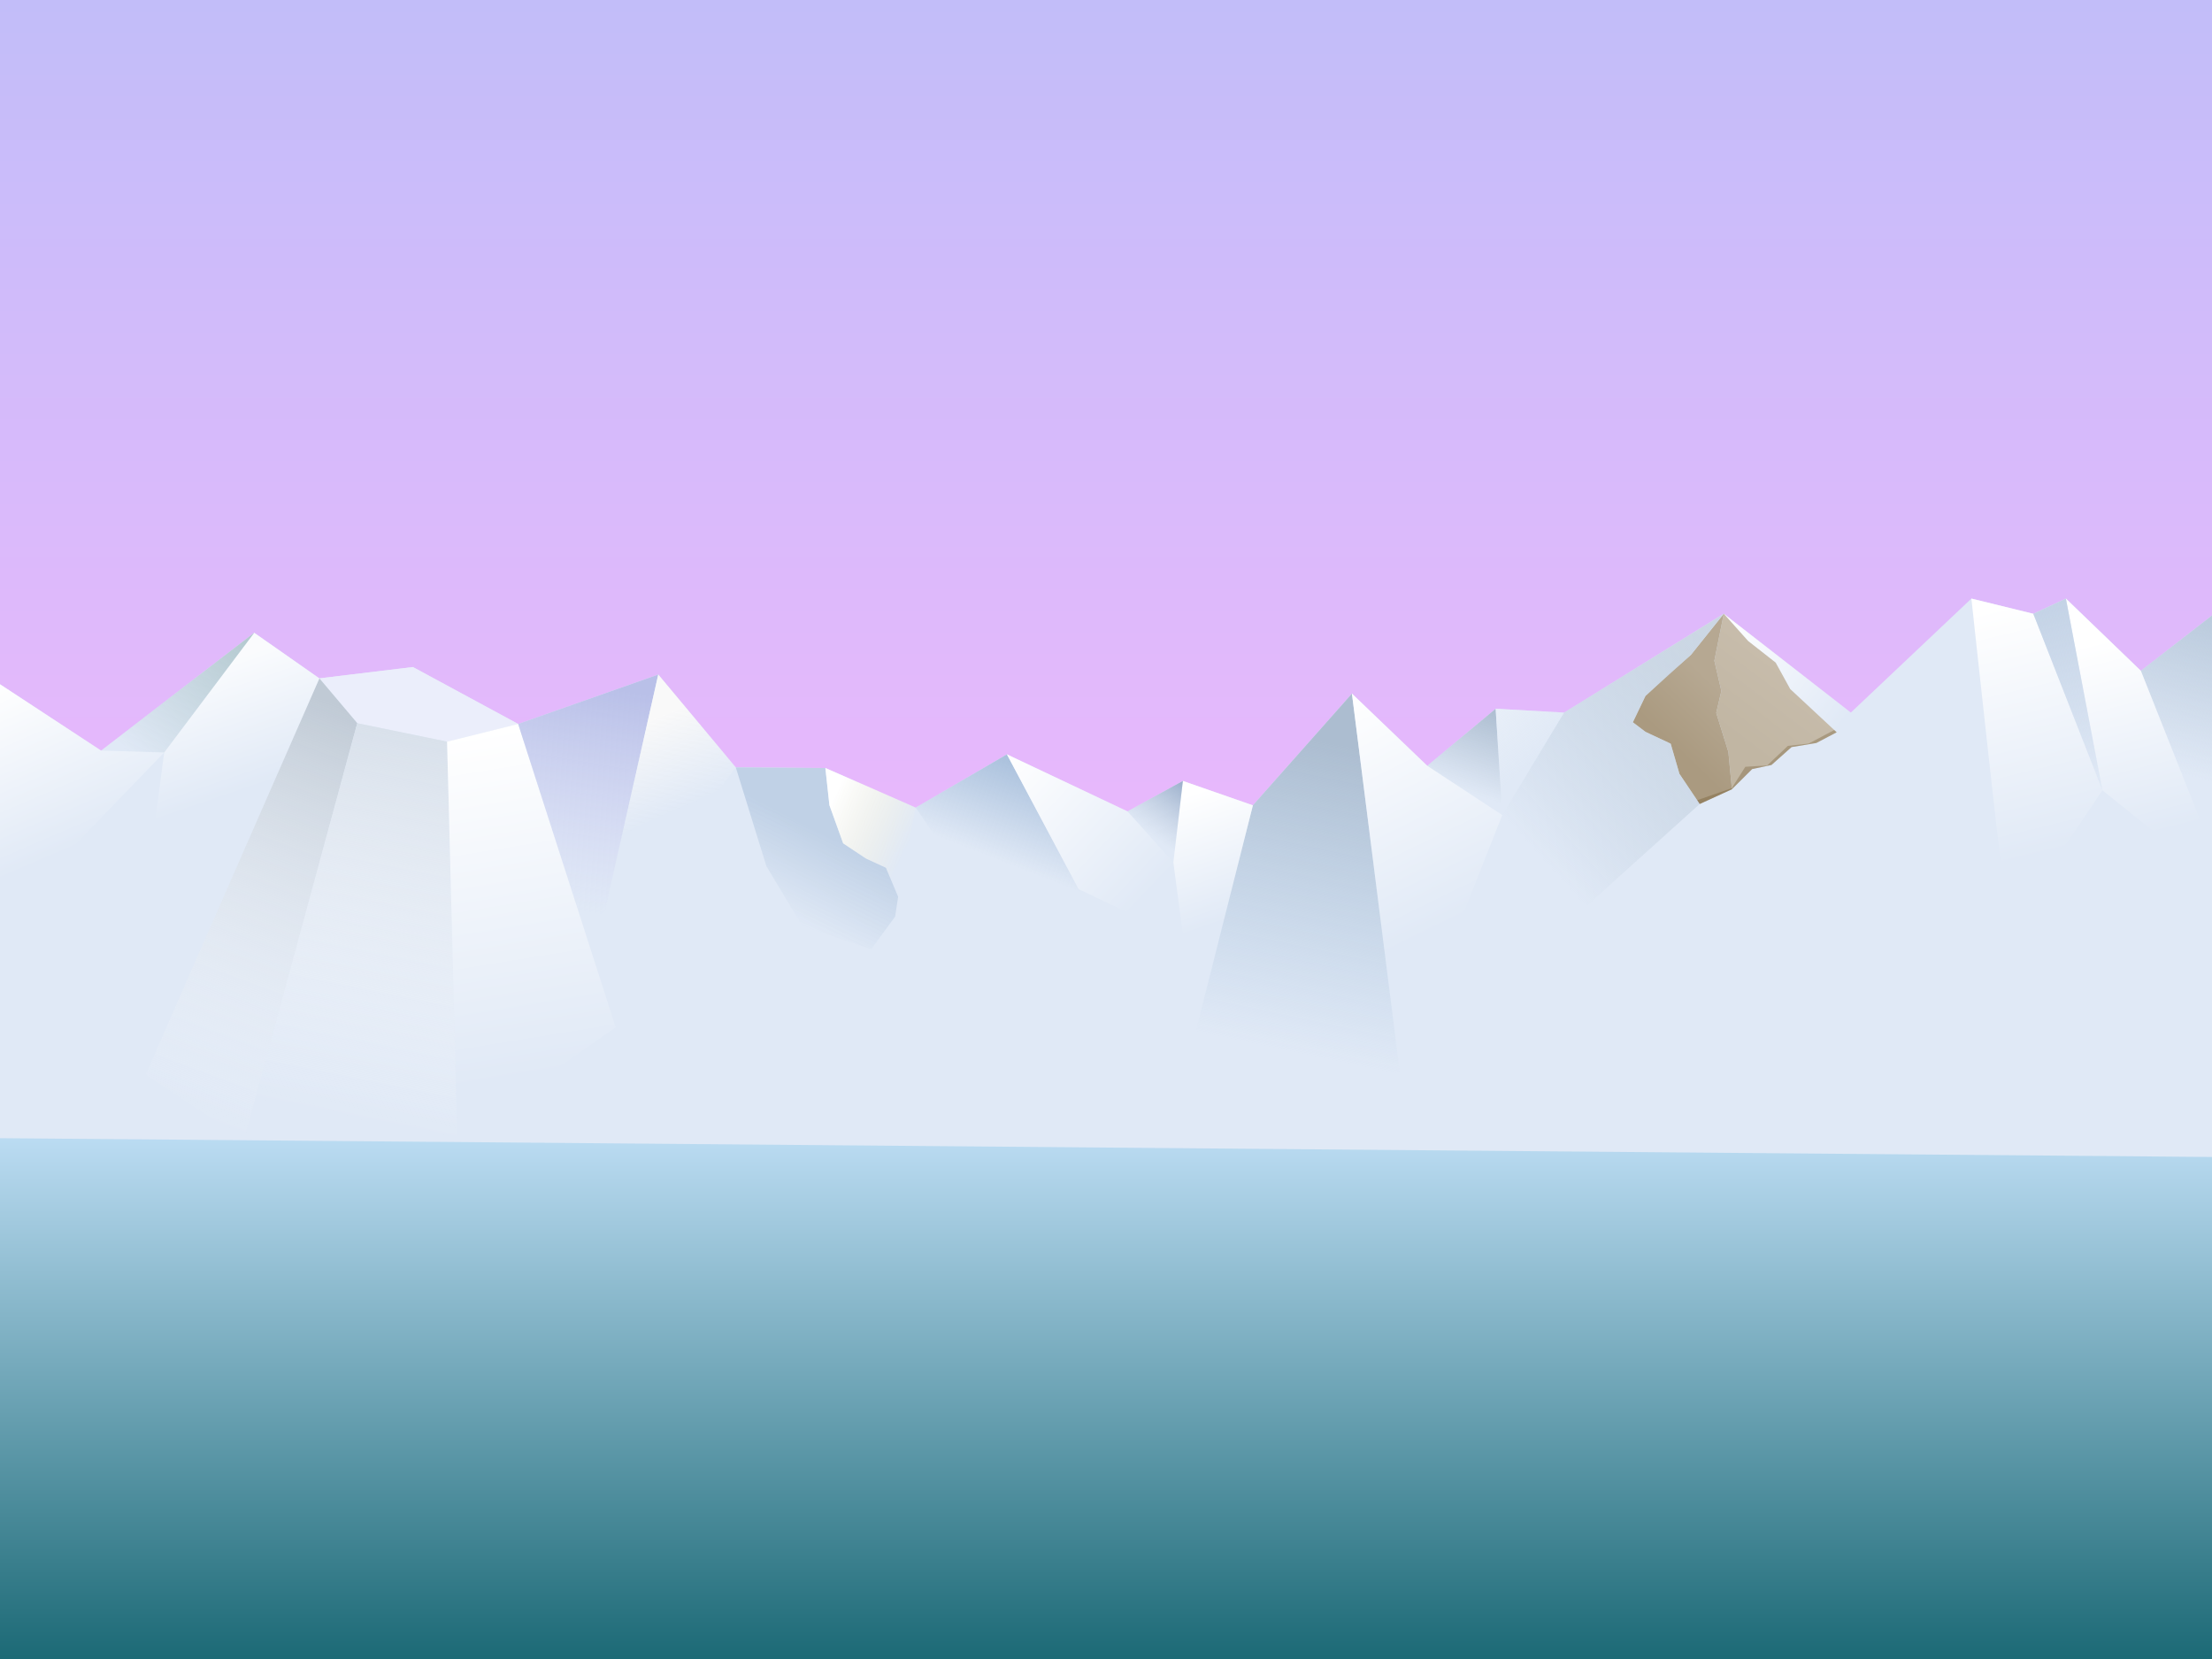
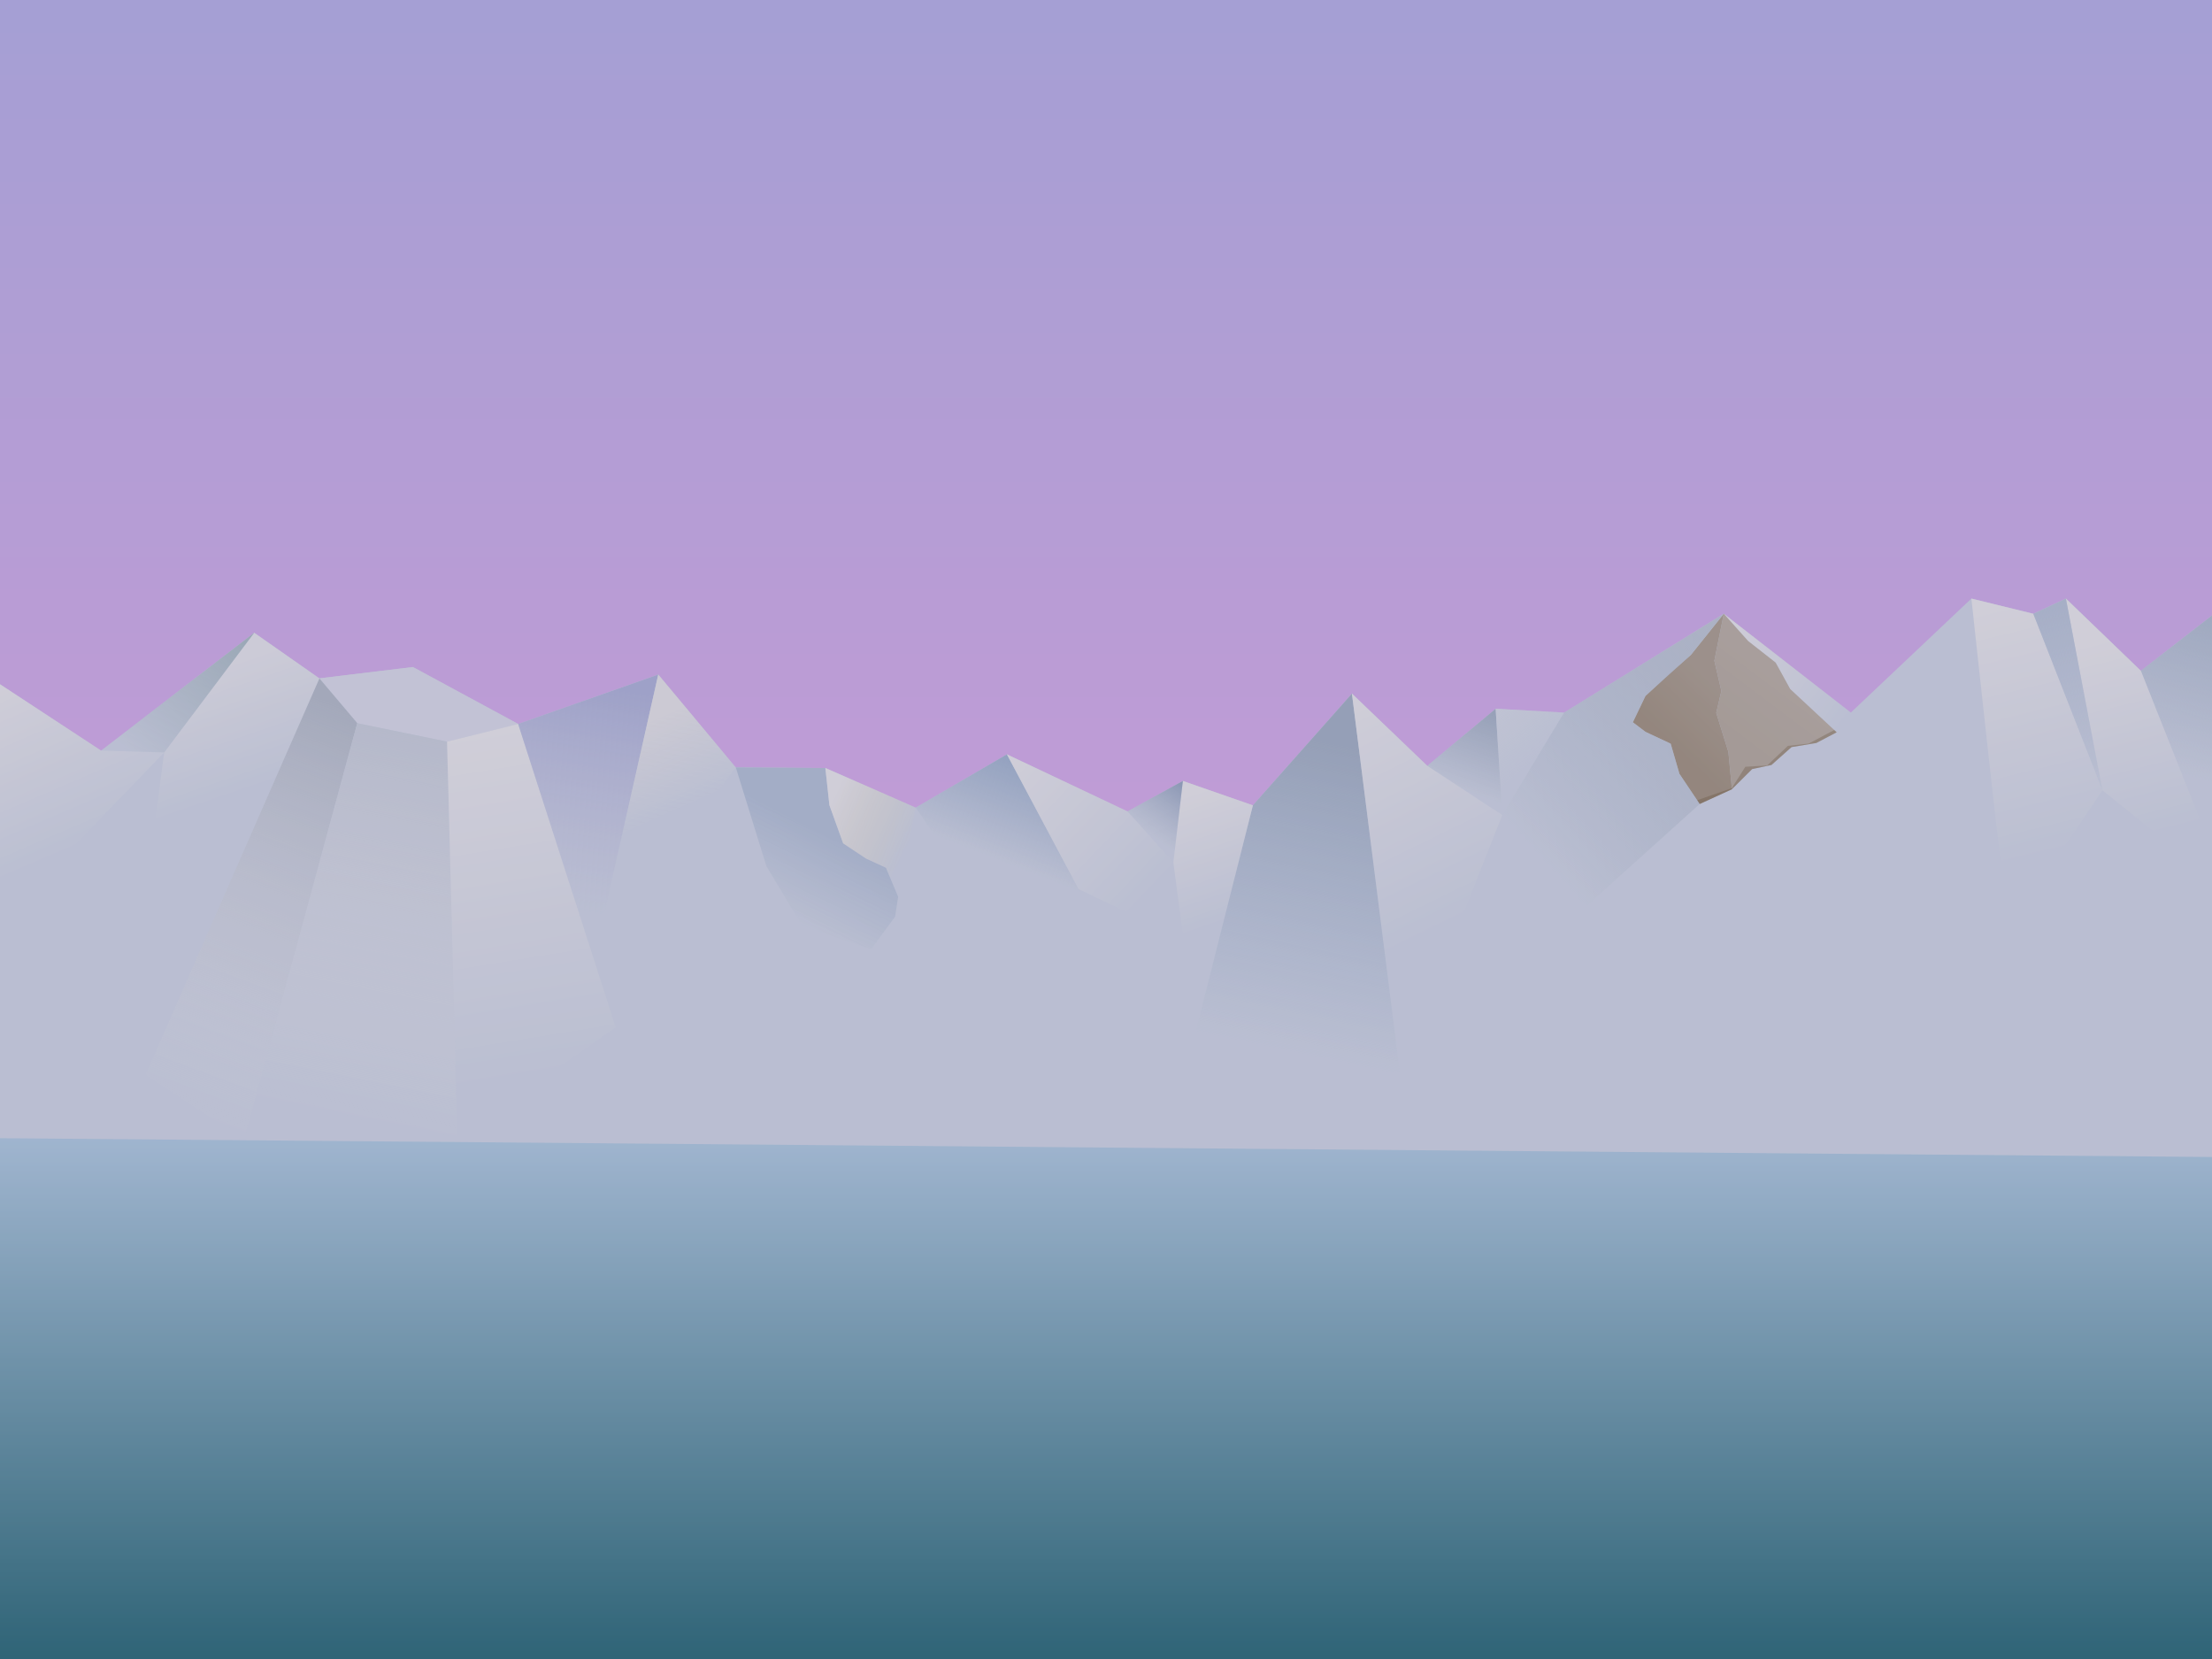
<svg xmlns="http://www.w3.org/2000/svg" xmlns:xlink="http://www.w3.org/1999/xlink" width="1600px" height="1200px" id="svg3788" version="1.1">
  <defs id="defs3790">
    <linearGradient id="linearGradient6271">
      <stop style="stop-color:#e8eff8;stop-opacity:1;" offset="0" id="stop6273" />
      <stop style="stop-color:#e8eff8;stop-opacity:0;" offset="1" id="stop6275" />
    </linearGradient>
    <linearGradient id="linearGradient6261">
      <stop style="stop-color:#ccd7e3;stop-opacity:1" offset="0" id="stop6263" />
      <stop style="stop-color:#b0c2d4;stop-opacity:0;" offset="1" id="stop6265" />
    </linearGradient>
    <linearGradient id="linearGradient6251">
      <stop style="stop-color:#acbdd0;stop-opacity:1;" offset="0" id="stop6253" />
      <stop style="stop-color:#acbdd0;stop-opacity:0;" offset="1" id="stop6255" />
    </linearGradient>
    <linearGradient id="linearGradient6241">
      <stop style="stop-color:#ffffff;stop-opacity:1;" offset="0" id="stop6243" />
      <stop style="stop-color:#ffffff;stop-opacity:0;" offset="1" id="stop6245" />
    </linearGradient>
    <linearGradient id="linearGradient6231">
      <stop style="stop-color:#9bafcb;stop-opacity:1" offset="0" id="stop6233" />
      <stop style="stop-color:#b4c3d8;stop-opacity:0;" offset="1" id="stop6235" />
    </linearGradient>
    <linearGradient id="linearGradient6219">
      <stop style="stop-color:#ffffff;stop-opacity:1;" offset="0" id="stop6221" />
      <stop style="stop-color:#ffffff;stop-opacity:0;" offset="1" id="stop6223" />
    </linearGradient>
    <linearGradient id="linearGradient6209">
      <stop style="stop-color:#ffffff;stop-opacity:1;" offset="0" id="stop6211" />
      <stop style="stop-color:#ffffff;stop-opacity:0;" offset="1" id="stop6213" />
    </linearGradient>
    <linearGradient id="linearGradient6199">
      <stop style="stop-color:#a9c0dc;stop-opacity:1;" offset="0" id="stop6201" />
      <stop style="stop-color:#a9c0dc;stop-opacity:0;" offset="1" id="stop6203" />
    </linearGradient>
    <linearGradient id="linearGradient6177">
      <stop style="stop-color:#b2c8ce;stop-opacity:1;" offset="0" id="stop6179" />
      <stop style="stop-color:#b2c8ce;stop-opacity:0;" offset="1" id="stop6181" />
    </linearGradient>
    <linearGradient id="linearGradient6167">
      <stop style="stop-color:#ffffff;stop-opacity:1;" offset="0" id="stop6169" />
      <stop style="stop-color:#ffffff;stop-opacity:0;" offset="1" id="stop6171" />
    </linearGradient>
    <linearGradient id="linearGradient6157">
      <stop style="stop-color:#c4d3e6;stop-opacity:1;" offset="0" id="stop6159" />
      <stop style="stop-color:#c4d3e6;stop-opacity:0;" offset="1" id="stop6161" />
    </linearGradient>
    <linearGradient id="linearGradient6147">
      <stop style="stop-color:#ffffff;stop-opacity:1;" offset="0" id="stop6149" />
      <stop style="stop-color:#ffffff;stop-opacity:0;" offset="1" id="stop6151" />
    </linearGradient>
    <linearGradient id="linearGradient6131">
      <stop style="stop-color:#ffffff;stop-opacity:1;" offset="0" id="stop6133" />
      <stop style="stop-color:#ffffff;stop-opacity:0;" offset="1" id="stop6135" />
    </linearGradient>
    <linearGradient id="linearGradient6083">
      <stop style="stop-color:#b6c7da;stop-opacity:1;" offset="0" id="stop6085" />
      <stop style="stop-color:#b6c7da;stop-opacity:0;" offset="1" id="stop6087" />
    </linearGradient>
    <linearGradient id="linearGradient6073">
      <stop style="stop-color:#b6a892;stop-opacity:1;" offset="0" id="stop6075" />
      <stop style="stop-color:#aa9a80;stop-opacity:1" offset="1" id="stop6077" />
    </linearGradient>
    <linearGradient id="linearGradient6063">
      <stop style="stop-color:#c7bcab;stop-opacity:1" offset="0" id="stop6065" />
      <stop style="stop-color:#c1b6a3;stop-opacity:1" offset="1" id="stop6067" />
    </linearGradient>
    <linearGradient id="linearGradient6045">
      <stop style="stop-color:#ffffff;stop-opacity:1;" offset="0" id="stop6047" />
      <stop style="stop-color:#ffffff;stop-opacity:0" offset="1" id="stop6049" />
    </linearGradient>
    <linearGradient id="linearGradient6025">
      <stop style="stop-color:#b9c0e8;stop-opacity:1" offset="0" id="stop6027" />
      <stop style="stop-color:#ccccf2;stop-opacity:0;" offset="1" id="stop6029" />
    </linearGradient>
    <linearGradient id="linearGradient6017">
      <stop style="stop-color:#f9f9f9;stop-opacity:1;" offset="0" id="stop6019" />
      <stop style="stop-color:#f9f9f9;stop-opacity:0;" offset="1" id="stop6021" />
    </linearGradient>
    <linearGradient id="linearGradient5987">
      <stop style="stop-color:#ffffff;stop-opacity:0.823" offset="0" id="stop5989" />
      <stop style="stop-color:#ffffff;stop-opacity:0" offset="1" id="stop5991" />
    </linearGradient>
    <linearGradient id="linearGradient5977">
      <stop style="stop-color:#ffffff;stop-opacity:1;" offset="0" id="stop5979" />
      <stop style="stop-color:#fff6d5;stop-opacity:0" offset="1" id="stop5981" />
    </linearGradient>
    <linearGradient id="linearGradient5935">
      <stop style="stop-color:#c0d1e6;stop-opacity:1;" offset="0" id="stop5937" />
      <stop style="stop-color:#c0d1e6;stop-opacity:0;" offset="1" id="stop5939" />
    </linearGradient>
    <linearGradient id="linearGradient5925">
      <stop style="stop-color:#ffffff;stop-opacity:1;" offset="0" id="stop5927" />
      <stop style="stop-color:#ffffff;stop-opacity:0;" offset="1" id="stop5929" />
    </linearGradient>
    <linearGradient id="linearGradient5885">
      <stop id="stop5887" offset="0" style="stop-color:#d9e1eb;stop-opacity:1" />
      <stop id="stop5889" offset="1" style="stop-color:#ffffff;stop-opacity:0;" />
    </linearGradient>
    <linearGradient id="linearGradient5843">
      <stop style="stop-color:#c0cad5;stop-opacity:1" offset="0" id="stop5845" />
      <stop style="stop-color:#ffffff;stop-opacity:0;" offset="1" id="stop5847" />
    </linearGradient>
    <linearGradient id="linearGradient5815">
      <stop style="stop-color:#acbdd0;stop-opacity:1" offset="0" id="stop5817" />
      <stop style="stop-color:#acc6e0;stop-opacity:0" offset="1" id="stop5819" />
    </linearGradient>
    <linearGradient id="linearGradient5786">
      <stop style="stop-color:#c2bdf9;stop-opacity:1" offset="0" id="stop5788" />
      <stop id="stop5794" offset="0.669" style="stop-color:#f6b6fd;stop-opacity:1" />
      <stop style="stop-color:#c1e0f7;stop-opacity:1" offset="0.671" id="stop5796" />
      <stop style="stop-color:#1a6874;stop-opacity:1" offset="1" id="stop5790" />
    </linearGradient>
    <linearGradient id="linearGradient4628">
      <stop id="stop4644" offset="0" style="stop-color:#d127f0;stop-opacity:0.5;" />
      <stop style="stop-color:#7f7fe3;stop-opacity:0;" offset="1" id="stop4632" />
    </linearGradient>
    <linearGradient xlink:href="#linearGradient5786" id="linearGradient5792" x1="834.386" y1="0.275" x2="834.386" y2="1205.104" gradientUnits="userSpaceOnUse" />
    <linearGradient xlink:href="#linearGradient5815" id="linearGradient5821" x1="948.713" y1="534.625" x2="902.553" y2="754.026" gradientUnits="userSpaceOnUse" />
    <linearGradient xlink:href="#linearGradient5843" id="linearGradient5849" x1="248.592" y1="511.676" x2="137.753" y2="809.817" gradientUnits="userSpaceOnUse" />
    <linearGradient xlink:href="#linearGradient5843-3" id="linearGradient5849-2" x1="248.592" y1="511.676" x2="172.91" y2="738.723" gradientUnits="userSpaceOnUse" />
    <linearGradient id="linearGradient5843-3">
      <stop style="stop-color:#97afc8;stop-opacity:1" offset="0" id="stop5845-9" />
      <stop style="stop-color:#ffffff;stop-opacity:0;" offset="1" id="stop5847-3" />
    </linearGradient>
    <linearGradient gradientTransform="translate(27.4107,32.42491)" y2="776.658" x2="215.865" y1="499.522" x1="271.794" gradientUnits="userSpaceOnUse" id="linearGradient5866" xlink:href="#linearGradient5885" />
    <linearGradient gradientTransform="translate(27.4107,32.42491)" y2="750.877" x2="218.209" y1="499.522" x1="271.794" gradientUnits="userSpaceOnUse" id="linearGradient5866-5" xlink:href="#linearGradient5885-8" />
    <linearGradient id="linearGradient5885-8">
      <stop id="stop5887-8" offset="0" style="stop-color:#c8d4e2;stop-opacity:1" />
      <stop id="stop5889-9" offset="1" style="stop-color:#ffffff;stop-opacity:0;" />
    </linearGradient>
    <linearGradient xlink:href="#linearGradient5925" id="linearGradient5931" x1="346.094" y1="529.688" x2="386.719" y2="778.906" gradientUnits="userSpaceOnUse" />
    <linearGradient xlink:href="#linearGradient5935" id="linearGradient5941" x1="609.88" y1="610.008" x2="580.215" y2="669.716" gradientUnits="userSpaceOnUse" />
    <linearGradient xlink:href="#linearGradient5935-4" id="linearGradient5941-3" x1="609.88" y1="610.008" x2="596.094" y2="621.875" gradientUnits="userSpaceOnUse" />
    <linearGradient id="linearGradient5935-4">
      <stop style="stop-color:#c0d1e6;stop-opacity:1;" offset="0" id="stop5937-8" />
      <stop style="stop-color:#c0d1e6;stop-opacity:0;" offset="1" id="stop5939-7" />
    </linearGradient>
    <linearGradient xlink:href="#linearGradient5977" id="linearGradient5983" x1="599.936" y1="582.386" x2="657.284" y2="609.825" gradientUnits="userSpaceOnUse" />
    <linearGradient xlink:href="#linearGradient5987" id="linearGradient5993" x1="168.65" y1="477.947" x2="198.537" y2="564.769" gradientUnits="userSpaceOnUse" />
    <linearGradient xlink:href="#linearGradient6017" id="linearGradient6023" x1="468.51" y1="521.684" x2="496.08" y2="583.491" gradientUnits="userSpaceOnUse" />
    <linearGradient xlink:href="#linearGradient6025" id="linearGradient6031" x1="445.425" y1="498.757" x2="418.368" y2="659.191" gradientUnits="userSpaceOnUse" />
    <linearGradient xlink:href="#linearGradient6045" id="linearGradient6051" x1="1246.843" y1="443.957" x2="1338.763" y2="515.415" gradientUnits="userSpaceOnUse" />
    <linearGradient xlink:href="#linearGradient6063" id="linearGradient6069" x1="1284.375" y1="479.297" x2="1247.157" y2="528.754" gradientUnits="userSpaceOnUse" />
    <linearGradient xlink:href="#linearGradient6073" id="linearGradient6079" x1="1245.117" y1="499.805" x2="1208.434" y2="537.916" gradientUnits="userSpaceOnUse" />
    <linearGradient xlink:href="#linearGradient6083" id="linearGradient6089" x1="1612.164" y1="435.711" x2="1578.132" y2="559.678" gradientUnits="userSpaceOnUse" />
    <linearGradient xlink:href="#linearGradient6083-1" id="linearGradient6089-7" x1="1612.164" y1="435.711" x2="1578.132" y2="559.678" gradientUnits="userSpaceOnUse" />
    <linearGradient id="linearGradient6083-1">
      <stop style="stop-color:#b6c7da;stop-opacity:1;" offset="0" id="stop6085-5" />
      <stop style="stop-color:#b6c7da;stop-opacity:0;" offset="1" id="stop6087-6" />
    </linearGradient>
    <linearGradient xlink:href="#linearGradient6131" id="linearGradient6137" x1="1524.39" y1="461.931" x2="1559.831" y2="603.138" gradientUnits="userSpaceOnUse" />
    <linearGradient xlink:href="#linearGradient6147" id="linearGradient6153" x1="1447.996" y1="438.371" x2="1491.116" y2="615.622" gradientUnits="userSpaceOnUse" />
    <linearGradient xlink:href="#linearGradient6157" id="linearGradient6163" x1="1483.323" y1="438.092" x2="1520.757" y2="571.649" gradientUnits="userSpaceOnUse" />
    <linearGradient xlink:href="#linearGradient6167" id="linearGradient6173" x1="-2.317" y1="493.428" x2="50.144" y2="615.409" gradientUnits="userSpaceOnUse" />
    <linearGradient xlink:href="#linearGradient6177" id="linearGradient6183" x1="183.878" y1="457.699" x2="91.735" y2="543.458" gradientUnits="userSpaceOnUse" />
    <linearGradient xlink:href="#linearGradient6199" id="linearGradient6205" x1="728.324" y1="545.648" x2="701.558" y2="614.189" gradientUnits="userSpaceOnUse" />
    <linearGradient xlink:href="#linearGradient6209" id="linearGradient6215" x1="728.324" y1="545.648" x2="832.427" y2="644.803" gradientUnits="userSpaceOnUse" />
    <linearGradient xlink:href="#linearGradient6219" id="linearGradient6225" x1="854.234" y1="576.575" x2="884.934" y2="666.891" gradientUnits="userSpaceOnUse" />
    <linearGradient xlink:href="#linearGradient6231" id="linearGradient6237" x1="855.597" y1="564.886" x2="829.57" y2="602.488" gradientUnits="userSpaceOnUse" />
    <linearGradient xlink:href="#linearGradient6241" id="linearGradient6247" x1="977.894" y1="501.717" x2="1057.294" y2="663.892" gradientUnits="userSpaceOnUse" />
    <linearGradient xlink:href="#linearGradient6251" id="linearGradient6257" x1="1081.86" y1="512.667" x2="1060.21" y2="572.201" gradientUnits="userSpaceOnUse" />
    <linearGradient xlink:href="#linearGradient6261" id="linearGradient6267" x1="1246.843" y1="443.957" x2="1086.624" y2="589.568" gradientUnits="userSpaceOnUse" />
    <linearGradient xlink:href="#linearGradient6271" id="linearGradient6277" x1="1081.86" y1="512.667" x2="1112.344" y2="546.93" gradientUnits="userSpaceOnUse" />
  </defs>
  <g id="layer1">
    <rect style="fill:url(#linearGradient5792);fill-opacity:1;stroke:#000000;stroke-opacity:1" id="rect5784" width="1612.204" height="1211.51" x="-2.357" y="-2.082" />
    <path style="fill:#e0e9f6;stroke:none;stroke-width:1.08px;stroke-linecap:butt;stroke-linejoin:miter;stroke-opacity:1;fill-opacity:1" d="m -2.317,493.428 75.421,49.471 110.775,-85.201 47.138,32.981 67.651,-8.19 76.121,41.171 101.347,-35.729 56.079,67.138 64.796,0.455 65.32,28.601 65.993,-38.478 87.206,41.226 40.067,-21.987 50.655,17.622 71.642,-80.791 54.471,52.175 49.495,-41.226 49.495,2.748 115.488,-71.459 91.919,71.459 87.206,-82.452 44.781,10.994 23.569,-10.994 54.209,52.22 63.636,-49.471 0,401.267 L -4.674,823.237 z" id="path5800" />
    <path style="fill:url(#linearGradient5821);fill-opacity:1;stroke:none" d="m 977.894,501.717 34.8,275.191 -147.796,-30.706 41.353,-163.694 z" id="path5813" />
    <path style="fill:#ebeefb;stroke:none;stroke-width:1px;stroke-linecap:butt;stroke-linejoin:miter;stroke-opacity:1;fill-opacity:1" d="m 374.788,523.66 -51.399,12.797 -64.962,-13.353 -27.411,-32.425 67.651,-8.19 z" id="path5823" />
    <path style="fill:url(#linearGradient5849);fill-opacity:1;stroke:none" d="m 176.412,824.657 82.015,-301.552 0,0 -27.411,-32.425 -125.65,286.62 z" id="path5823-5" />
    <path style="fill:url(#linearGradient5866);fill-opacity:1;stroke:none" d="M 330.776,823.488 323.389,536.457 258.427,523.104 176.412,824.657 z" id="path5823-5-2" />
    <path style="fill:url(#linearGradient5931);fill-opacity:1;stroke:none" d="m 445.346,743.091 -70.559,-219.43 -51.399,12.797 7.387,287.03 z" id="path5823-5-2-9" />
    <path style="fill:url(#linearGradient5941);fill-opacity:1;stroke:none" d="m 597.01,555.524 0,0 2.926,26.862 9.944,27.621 16.573,11.049 14.363,6.629 8.839,20.992 -2.21,14.363 -17.331,23.583 -49.898,-16.908 -25.869,-43.191 -22.132,-71.456 z" id="path5933" />
    <path style="fill:url(#linearGradient5983);fill-opacity:1;stroke:none" d="m 597.01,555.524 0,0 2.926,26.862 9.944,27.621 16.573,11.049 14.363,6.629 8.839,20.992 12.676,-64.552 -14.985,-6.562 -5.317,-2.328 -6.78,-2.969 -13.256,-5.805 z" id="path5933-5" />
    <path style="fill:url(#linearGradient5993);stroke:none;stroke-width:1px;stroke-linecap:butt;stroke-linejoin:miter;stroke-opacity:1;fill-opacity:1" d="m 183.878,457.699 -65.107,86.57 -13.811,103.856 58.612,-3.601 67.443,-153.845 z" id="path5985" />
    <path style="fill:url(#linearGradient6031);stroke:none;stroke-width:1px;stroke-linecap:butt;stroke-linejoin:miter;stroke-opacity:1;fill-opacity:1" d="m 476.135,487.931 -101.347,35.729 54.788,170.385 z" id="path5997" />
    <path style="fill:url(#linearGradient6023);fill-opacity:1;stroke:none" d="m 476.135,487.931 56.079,67.138 -102.639,138.976 z" id="path5997-4" />
    <path style="fill:none;stroke:#000000;stroke-width:1px;stroke-linecap:butt;stroke-linejoin:miter;stroke-opacity:1" d="M 1246.843,443.957 z" id="path6033" />
    <path style="fill:url(#linearGradient6051);stroke:none;stroke-width:1px;stroke-linecap:butt;stroke-linejoin:miter;stroke-opacity:1;fill-opacity:1" d="m 1246.843,443.957 17.61,19.715 19.922,15.625 10.547,19.141 33.594,31.25 10.247,-14.272 z" id="path6035" />
    <path style="fill:url(#linearGradient6069);fill-opacity:1;stroke:none" d="m 1246.843,443.957 -6.804,33.973 5.078,21.875 -3.711,15.82 8.789,28.32 2.539,26.953 14.646,-14.622 13.962,-2.939 14.537,-12.948 17.899,-2.956 14.737,-7.747 -33.594,-31.25 -10.547,-19.141 -19.922,-15.625 z" id="path6053" />
    <path style="fill:url(#linearGradient6079);fill-opacity:1;stroke:none" d="m 1246.843,443.957 -6.804,33.973 5.078,21.875 -3.711,15.82 8.789,28.32 2.539,26.953 -23.308,10.659 -14.639,-21.821 -6.353,-21.821 -18.23,-8.563 -9.115,-6.905 9.115,-19.059 17.678,-16.297 15.175,-13.386 z" id="path6071" />
    <path style="fill:url(#linearGradient6089);fill-opacity:1;stroke:none" d="m 1612.164,435.711 -63.636,49.471 63.636,160.13 z" id="path6081" />
    <path style="fill:url(#linearGradient6137);fill-opacity:1;stroke:none" d="m 1520.757,571.649 -26.439,-138.686 54.209,52.22 63.636,160.13 z" id="path6081-9" />
    <path style="font-size:medium;font-style:normal;font-variant:normal;font-weight:normal;font-stretch:normal;text-indent:0;text-align:start;text-decoration:none;line-height:normal;letter-spacing:normal;word-spacing:normal;text-transform:none;direction:ltr;block-progression:tb;writing-mode:lr-tb;text-anchor:start;baseline-shift:baseline;color:#000000;fill:#5c4112;fill-opacity:0.269;stroke:none;stroke-width:2.2;marker:none;visibility:visible;display:inline;overflow:visible;enable-background:accumulate;font-family:Sans;-inkscape-font-specification:Sans" d="m 1326.748,528.044 -18.5,9.803 -15.02,1.655 -15.032,14.21 -15.753,0.919 -9.787,15.439 -25.058,8.763 1.828,2.725 23.308,-10.659 14.702,-14.623 13.906,-2.938 14.537,-12.948 17.899,-2.956 14.737,-7.747 z" id="path6139" />
    <path style="fill:url(#linearGradient6153);stroke:none;stroke-width:1px;stroke-linecap:butt;stroke-linejoin:miter;stroke-opacity:1;fill-opacity:1" d="m 1425.968,432.963 44.781,10.994 50.008,127.692 c 0,0 -65.664,97.469 -67.321,99.678 -1.657,2.21 -27.468,-238.364 -27.468,-238.364 z" id="path6145" />
    <path style="fill:url(#linearGradient6163);stroke:none;stroke-width:1px;stroke-linecap:butt;stroke-linejoin:miter;stroke-opacity:1;fill-opacity:1" d="m 1494.318,432.963 -23.569,10.994 50.008,127.692 z" id="path6155" />
    <path style="fill:url(#linearGradient6173);fill-opacity:1;stroke:none" d="M -2.317,493.428 73.104,542.899 118.772,544.269 -3.587,671.107 z" id="path6165" />
    <path style="fill:url(#linearGradient6183);stroke:none;stroke-width:1px;stroke-linecap:butt;stroke-linejoin:miter;stroke-opacity:1;fill-opacity:1" d="m 73.104,542.899 45.668,1.37 65.107,-86.57" id="path6175" />
    <path style="fill:none;stroke:none;stroke-width:1px;stroke-linecap:butt;stroke-linejoin:miter;stroke-opacity:1" d="m 728.324,545.648 37.692,105.915 -69.922,27.344 -33.763,-94.781 z" id="path6187" />
    <path style="fill:url(#linearGradient6205);fill-opacity:1;stroke:none" d="m 728.324,545.648 61.647,115.924 -80.987,-9.227 -46.654,-68.218 z" id="path6189" />
    <path style="fill:url(#linearGradient6215);fill-opacity:1;stroke:none" d="m 728.324,545.648 87.206,41.226 33.199,36.919 -29.483,38.003 -39.099,-18.699 z" id="path6207" />
    <path style="fill:url(#linearGradient6225);stroke:none;stroke-width:1px;stroke-linecap:butt;stroke-linejoin:miter;stroke-opacity:1;fill-opacity:1" d="m 855.597,564.886 c 0,0 -6.869,58.906 -6.869,58.906 l 16.17,122.41 41.353,-163.694 z" id="path6217" />
    <path style="fill:none;stroke:none;stroke-width:1px;stroke-linecap:butt;stroke-linejoin:miter;stroke-opacity:1" d="m 855.597,564.886 -40.067,21.987 33.199,36.919 z" id="path6227" />
    <path style="fill:url(#linearGradient6237);stroke:none;stroke-width:1px;stroke-linecap:butt;stroke-linejoin:miter;stroke-opacity:1;fill-opacity:1" d="m 855.597,564.886 -40.067,21.987 33.199,36.919 z" id="path6229" />
    <path style="fill:url(#linearGradient6247);stroke:none;stroke-width:1px;stroke-linecap:butt;stroke-linejoin:miter;stroke-opacity:1;fill-opacity:1" d="m 977.894,501.717 54.471,52.175 54.26,35.675 -73.93,187.34 z" id="path6239" />
    <path style="fill:url(#linearGradient6257);stroke:none;stroke-width:1px;stroke-linecap:butt;stroke-linejoin:miter;stroke-opacity:1;fill-opacity:1" d="m 1081.86,512.667 -49.495,41.226 54.26,35.675 z" id="path6249" />
    <path style="fill:url(#linearGradient6267);fill-opacity:1;stroke:none" d="m 1246.843,443.957 -115.488,71.459 -44.73,74.153 -73.93,187.34 216.733,-195.351 -14.639,-21.821 -6.353,-21.821 -18.23,-8.563 -9.115,-6.905 9.115,-19.059 32.853,-29.682 z" id="path6259" />
    <path style="fill:url(#linearGradient6277);stroke:none;stroke-width:1px;stroke-linecap:butt;stroke-linejoin:miter;stroke-opacity:1;fill-opacity:1" d="m 1081.86,512.667 4.765,76.901 44.73,-74.153 z" id="path6269" />
+     <rect style="opacity:0.823;fill:#605578;fill-opacity:0.352;fill-rule:nonzero;stroke:#f1f9ff;stroke-width:4;stroke-linecap:round;stroke-linejoin:round;stroke-miterlimit:4;stroke-opacity:1;stroke-dasharray:none" id="rect3145" width="1612.204" height="1211.51" x="-2.357" y="-2.082" />
  </g>
</svg>
